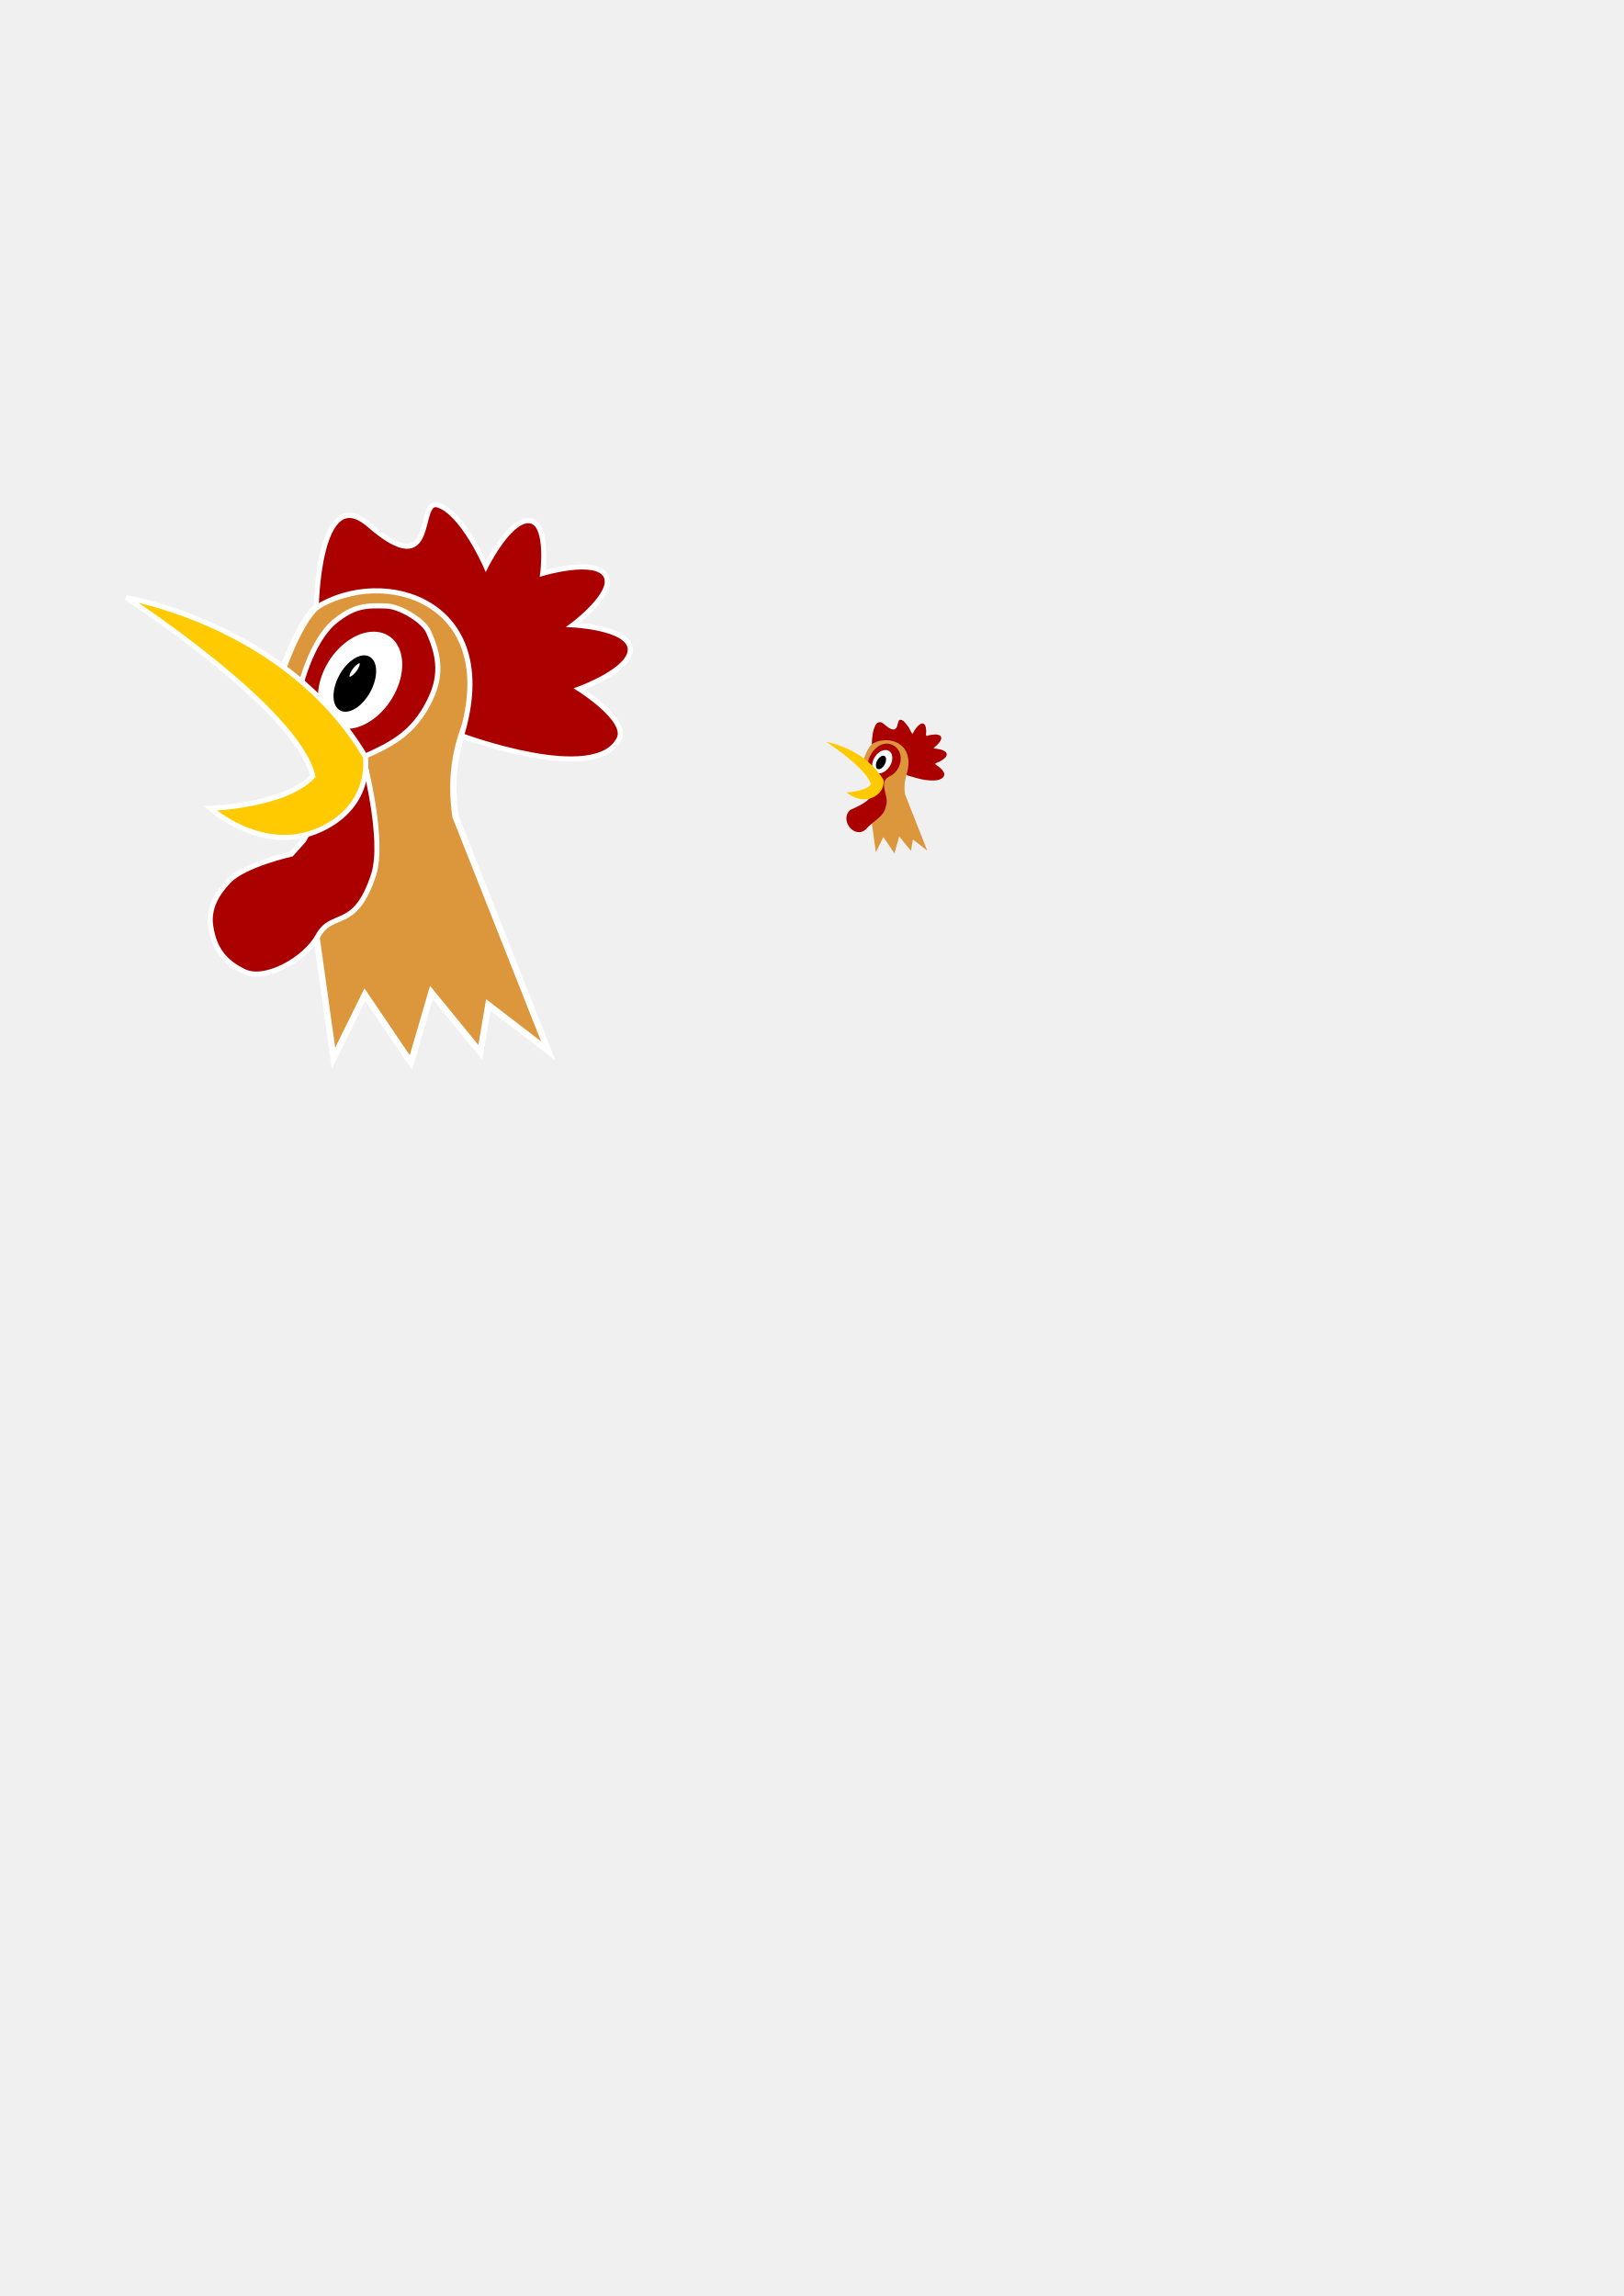
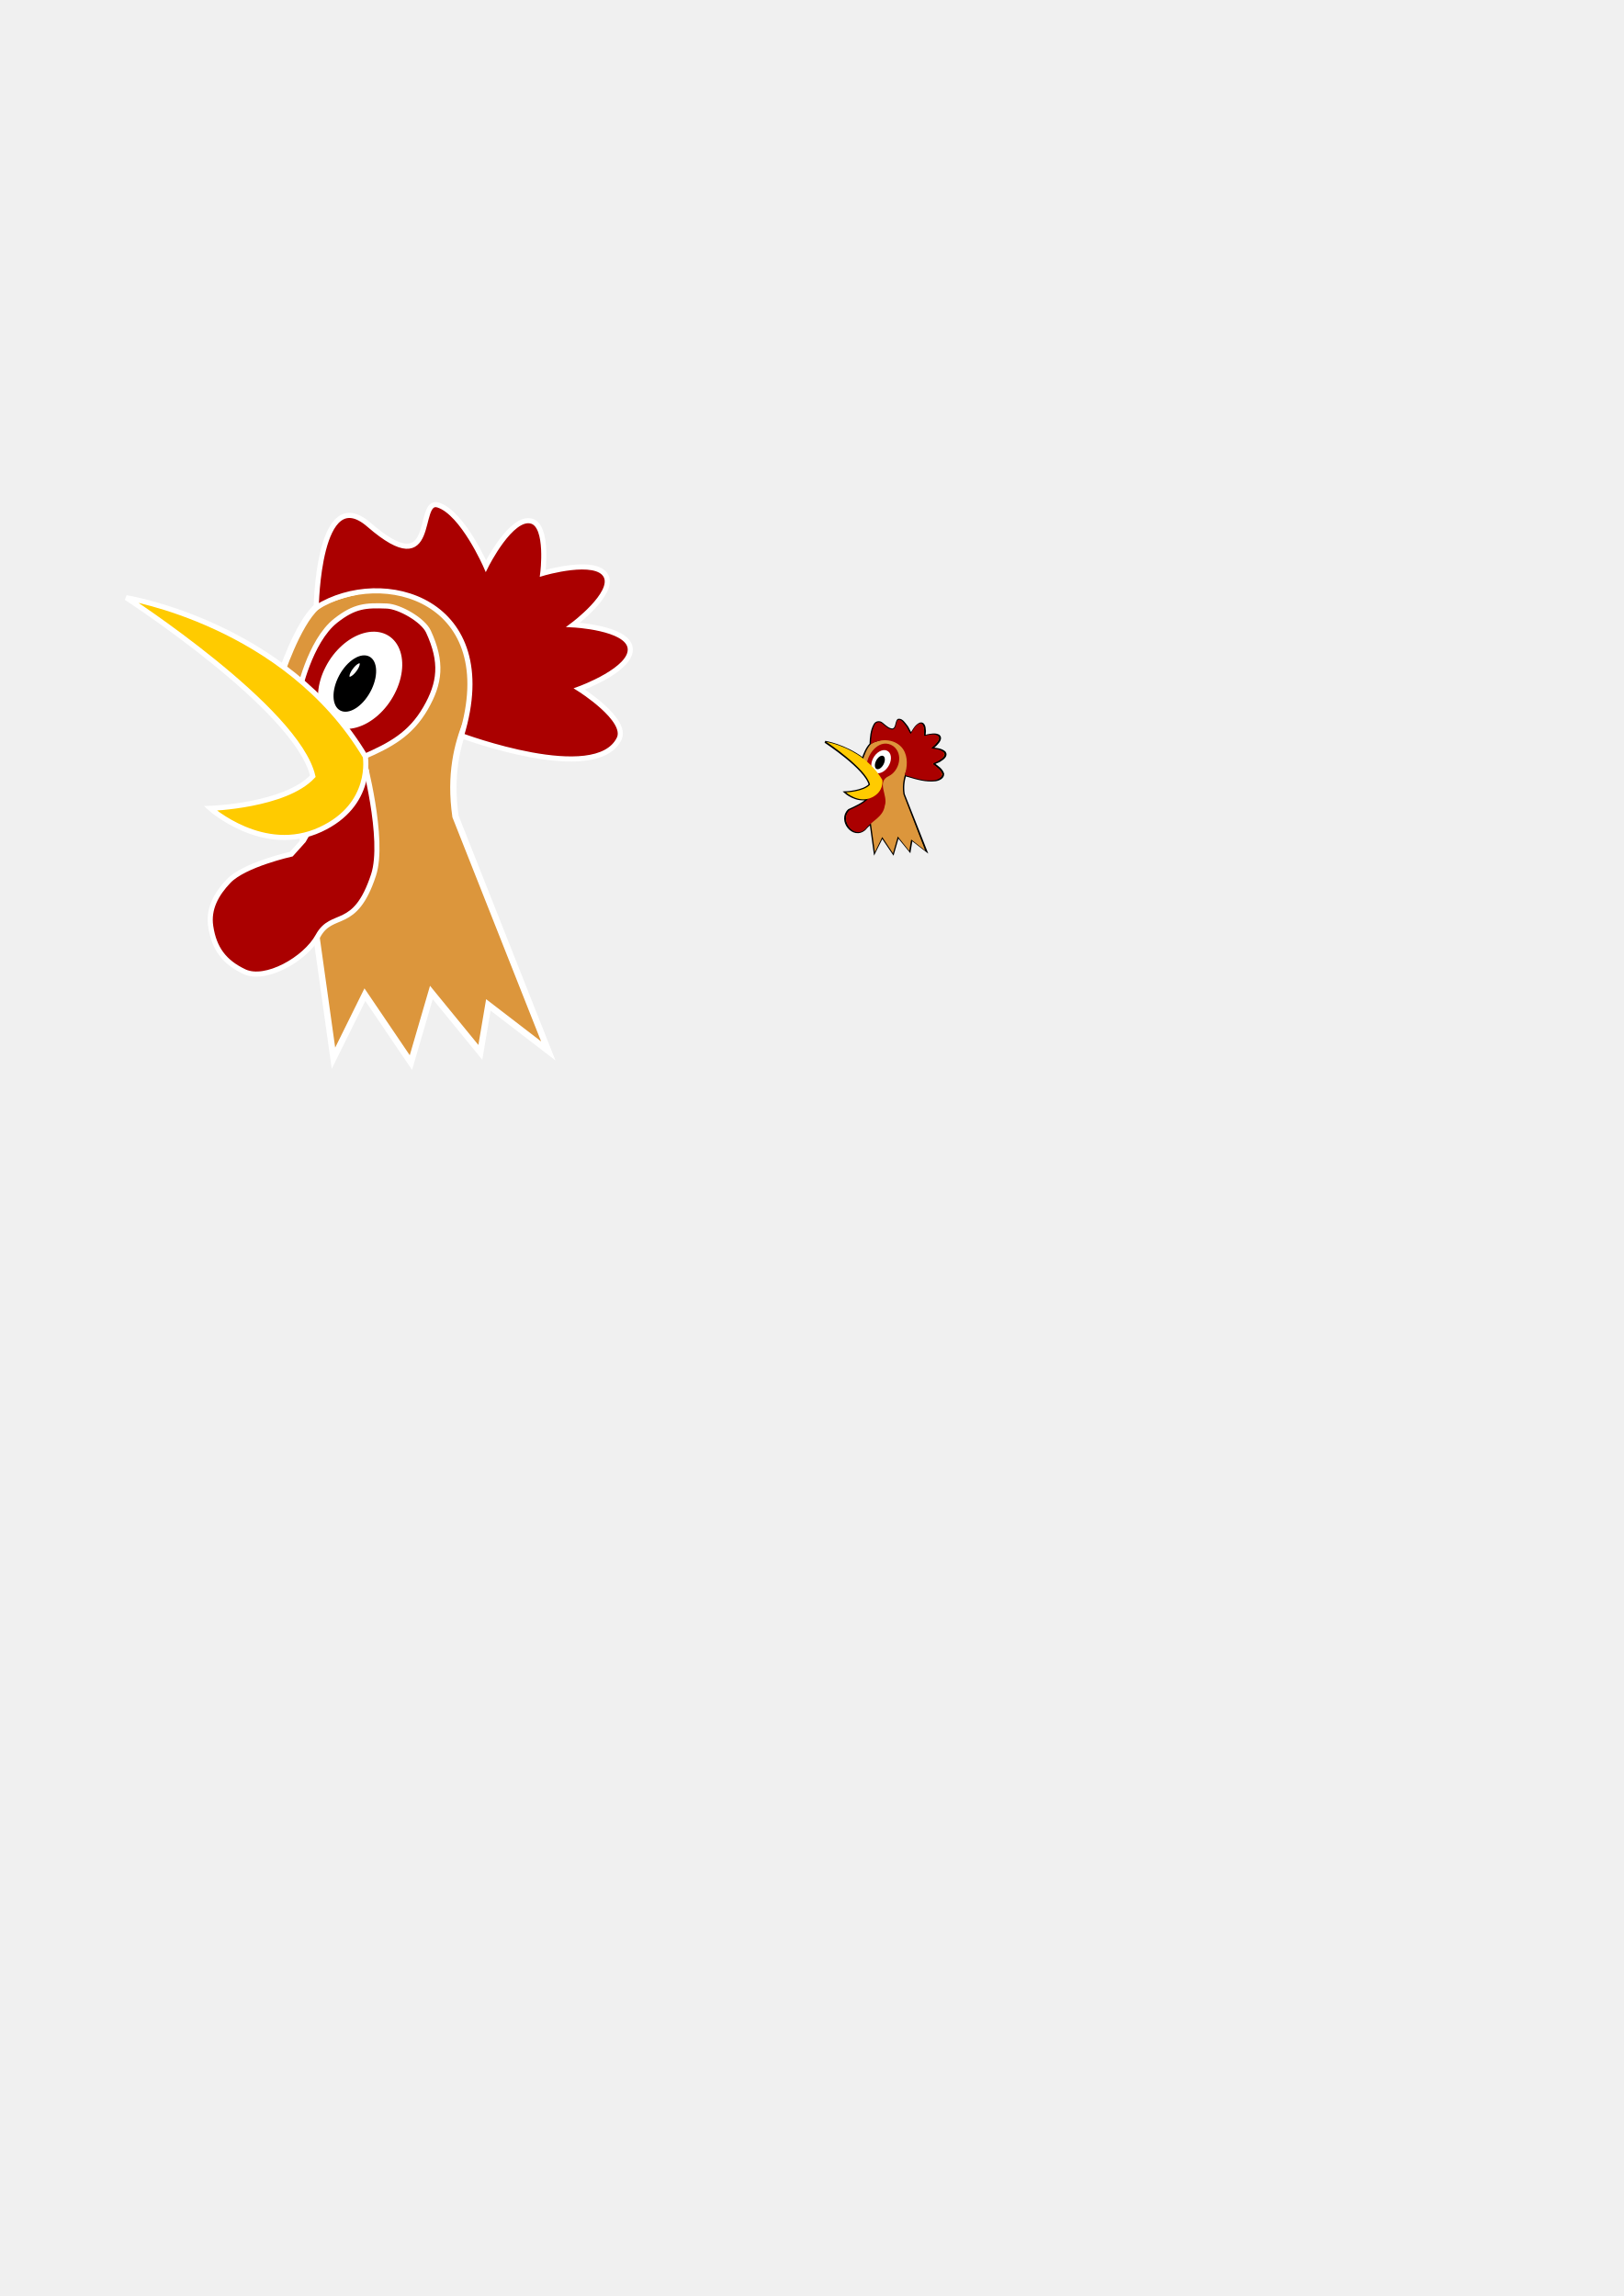
<svg xmlns="http://www.w3.org/2000/svg" width="210mm" height="297mm" id="svg2" version="1.1">
  <defs id="defs4" />
  <g id="layer1">
    <path style="fill:#dc963c;fill-opacity:1;stroke:#ffffff;stroke-width:3.097;stroke-linecap:butt;stroke-linejoin:miter;stroke-miterlimit:4;stroke-opacity:1;stroke-dasharray:none" d="m 154.791,296.648 c -9.583,8.614 -17.857,34.286 -17.857,34.286 l 41.429,45.714 -30.357,33.571 15,107.143 15.357,-31.071 22.5,33.214 10,-34.286 23.929,29.286 3.929,-23.214 29.286,22.5 -45.357,-114.643 c -5.891,-41.113 15.377,-59.013 15,-70.714 -3.231,-27.712 -12.796,-53.286 -64.643,-38.929 0,0 -13.364,2.783 -18.214,7.143 z" id="path2987" />
    <path style="fill:#aa0000;stroke:#ffffff;stroke-width:2.5;stroke-linecap:butt;stroke-linejoin:miter;stroke-miterlimit:4;stroke-opacity:1;stroke-dasharray:none" d="m 180.359,256.55 c 34.242,29.666 22.696,-13.268 33.848,-9.631 12.003,3.914 23.316,29.848 23.316,29.848 0,0 12.409,-24.976 22.419,-21.947 8.302,2.512 5.38,25.459 5.38,25.459 0,0 26.304,-7.837 30.939,1.388 4.306,8.571 -16.125,23.832 -16.125,23.832 0,0 26.4,1.291 27.892,11.198 1.587,10.534 -24.834,20.116 -24.834,20.116 0,0 24.048,15.081 19.439,24.404 -11.387,23.032 -77.065,-1.552 -77.065,-1.552 20.222,-66.355 -38.38,-83.105 -70.998,-62.597 0,0 0.874,-62.103 25.789,-40.518 z" id="path2985" />
    <path style="fill:#aa0000;fill-opacity:1;stroke:#ffffff;stroke-width:2.5;stroke-linecap:butt;stroke-linejoin:miter;stroke-miterlimit:4;stroke-opacity:1;stroke-dasharray:none" d="m 145.924,339.245 c 0,0 5.335,-25.749 18.214,-35.837 9.208,-7.212 14.562,-7.514 24.939,-7.117 6.243,0.238 17.74,6.827 20.357,12.5 6.891,14.938 5.733,25.129 -1.429,37.5 -7.349,12.695 -17.111,18.007 -30.556,23.831 0,0 10.871,40.219 5.139,57.669 -9.127,27.785 -20.189,17.038 -27.145,29.797 -6.175,11.327 -25.686,22.362 -36.01,17.453 -9.883,-4.7 -14.784,-11.324 -16.429,-22.143 -1.306,-8.593 2.748,-15.857 8.75,-22.143 7.702,-8.066 30.651,-13.181 30.651,-13.181 l 5.956,-6.641 19.812,-34.791 z" id="path3757" />
    <path style="fill:#ffffff;fill-opacity:1;stroke:#fff7f7;stroke-width:0;stroke-miterlimit:4;stroke-opacity:1;stroke-dasharray:none" id="path3765" d="m 257.5,375.934 a 33.036,52.143 0 1 1 -66.071,0 33.036,52.143 0 1 1 66.071,0 z" transform="matrix(0.5110567,0.1971019,-0.2237628,0.4358057,145.4469,124.5198)" />
    <path style="fill:#000000;fill-opacity:1;stroke:#000000;stroke-width:0;stroke-miterlimit:4;stroke-opacity:1;stroke-dasharray:none" id="path3767" d="m 223.929,379.148 a 13.393,26.429 0 1 1 -26.786,0 13.393,26.429 0 1 1 26.786,0 z" transform="matrix(0.617456,0.2018637,-0.2398109,0.5112867,134.3729,97.83101)" />
    <path transform="matrix(-0.7795766,-0.4782235,-0.5049118,0.6828396,496.2097,187.5865)" d="m 195.357,340.576 a 1.786,5.357 0 1 1 -3.571,0 1.786,5.357 0 1 1 3.571,0 z" id="path3773" style="fill:#ffffff;fill-opacity:1;stroke:#000000;stroke-width:1.291;stroke-miterlimit:4;stroke-opacity:1;stroke-dasharray:none" />
    <path style="fill:#ffcb00;fill-opacity:1;stroke:#ffffff;stroke-width:2.5;stroke-linecap:butt;stroke-linejoin:miter;stroke-miterlimit:4;stroke-opacity:1;stroke-dasharray:none" d="M 178.576,369.846 C 139.736,304.773 61.694,292.222 61.694,292.222 c 0,0 83.593,54.212 91.22,87.266 -13.453,14.497 -50.094,15.723 -50.094,15.723 0,0 25.994,23.259 53.874,10.326 26.059,-12.088 21.881,-35.691 21.881,-35.691 z" id="path3775" />
-     <path style="fill:#dc963c;fill-opacity:1;stroke:none" d="m 426.185,363.769 c -2.166,2.264 -3.214,5.327 -4.267,8.218 3.299,3.653 6.599,7.305 9.898,10.958 -2.418,2.682 -4.835,5.365 -7.253,8.047 1.195,8.561 2.389,17.122 3.584,25.683 1.223,-2.483 2.446,-4.965 3.669,-7.448 1.792,2.654 3.584,5.308 5.376,7.962 0.796,-2.739 1.593,-5.479 2.389,-8.218 1.906,2.34 3.811,4.68 5.717,7.02 0.313,-1.855 0.626,-3.71 0.939,-5.565 2.332,1.798 4.665,3.596 6.997,5.393 -3.612,-9.16 -7.225,-18.32 -10.837,-27.48 -0.826,-4.865 0.336,-9.858 2.692,-14.141 1.209,-1.776 0.886,-3.905 0.386,-5.851 -0.591,-3.164 -2.67,-6.349 -6.024,-6.988 -3.956,-0.827 -7.996,0.333 -11.745,1.551 -0.538,0.224 -1.08,0.473 -1.523,0.86 z" id="path2987-7" />
-     <path style="fill:#aa0000;stroke:none" d="m 432.294,354.157 c 1.367,1.091 2.813,2.511 4.671,2.506 2.097,-0.532 1.525,-3.28 2.639,-4.674 1.744,-0.543 3.048,1.656 4.02,2.846 0.968,1.041 1.743,3.572 2.459,3.913 1.099,-1.881 2.22,-4.068 4.308,-4.987 1.739,-0.519 2.266,1.707 2.287,2.987 0.368,1.176 -0.896,3.868 1.152,2.785 1.854,-0.327 3.984,-0.877 5.717,0.127 1.416,1.256 -0.16,3.127 -1.102,4.146 -0.463,0.73 -2.239,1.756 -2.04,2.104 2.066,0.242 4.396,0.405 6.004,1.869 1.256,1.624 -0.868,3.241 -2.15,3.984 -0.824,0.738 -3.058,1.196 -3.15,1.794 1.753,1.287 3.848,2.612 4.516,4.797 0.074,1.934 -2.166,2.905 -3.798,3.117 -4.513,0.518 -8.993,-0.784 -13.265,-2.088 -1.279,-0.164 -1.743,-0.754 -1.068,-1.964 1.053,-4.094 0.916,-9.011 -2.156,-12.24 -3.878,-4.048 -10.613,-4.197 -15.206,-1.309 0.174,-3.239 0.34,-6.671 1.962,-9.561 0.685,-1.39 2.556,-1.603 3.659,-0.579 l 0.267,0.199 0.275,0.228 0,0 z" id="path2985-7" />
-     <path style="fill:#aa0000;fill-opacity:1;stroke:none" d="m 424.066,373.979 c 0.47,-6.127 6.961,-13.378 13.266,-9.191 5.112,3.728 3.121,11.921 -2.081,14.565 -6.71,2.945 -0.256,9.559 -2.164,14.612 -0.785,5.479 -6.528,7.408 -9.679,11.358 -5.753,5.282 -13.143,-4.416 -7.873,-9.287 4.991,-2.315 10.474,-4.574 12.41,-10.247 2.483,-3.449 -0.955,-6.481 -2.455,-9.441 -0.475,-0.79 -0.949,-1.58 -1.424,-2.369 z" id="path3757-6" />
-     <path style="fill:#ffffff;fill-opacity:1;stroke:none" id="path3765-9" d="m 257.5,375.934 a 33.036,52.143 0 1 1 -66.071,0 33.036,52.143 0 1 1 66.071,0 z" transform="matrix(0.1221061,0.04724601,-0.05346338,0.1044642,423.952,322.5088)" />
-     <path style="fill:#000000;fill-opacity:1;stroke:none" id="path3767-9" d="m 223.929,379.148 a 13.393,26.429 0 1 1 -26.786,0 13.393,26.429 0 1 1 26.786,0 z" transform="matrix(0.147528,0.04838743,-0.05729773,0.1225572,421.3061,316.1114)" />
-     <path style="fill:#ffcb00;fill-opacity:1;stroke:none" d="m 431.868,381.314 c -9.28,-15.598 -27.926,-18.607 -27.926,-18.607 0,0 19.973,12.995 21.795,20.918 -3.214,3.475 -11.969,3.769 -11.969,3.769 0,0 6.211,5.575 12.872,2.475 6.226,-2.898 5.228,-8.555 5.228,-8.555 z" id="path3775-4" />
+     <g transform="translate(-0.6114097,-0.00272229)" id="g3763-8">
+       <path style="fill:#ffcb00;fill-opacity:1;stroke:#000000;stroke-opacity:1" d="m 504.812,390.406 c -0.106,0.013 -0.204,0.029 -0.312,0.062 -1.114,1.393 -0.559,4.156 -2.656,4.688 -1.858,0.005 -3.289,-1.409 -4.656,-2.5 l -0.281,-0.25 -0.25,-0.188 c -1.103,-1.024 -2.972,-0.796 -3.656,0.594 -1.606,2.862 -1.797,6.256 -1.969,9.469 0.01,-0.011 0.021,-0.021 0.031,-0.031 0.442,-0.387 0.994,-0.619 1.531,-0.844 3.749,-1.217 7.794,-2.389 11.75,-1.562 3.354,0.639 5.44,3.836 6.031,7 0.5,1.947 0.803,4.068 -0.406,5.844 -0.761,1.383 -1.39,2.84 -1.875,4.344 -0.05,-0.29 0.028,-0.671 0.281,-1.125 1.053,-4.094 0.915,-9.022 -2.156,-12.25 -3.878,-4.048 -10.594,-4.17 -15.188,-1.281 0.002,-0.031 -0.002,-0.063 0,-0.094 -1.867,1.967 -2.855,4.534 -3.781,7.062 -8.839,-6.609 -18.406,-8.156 -18.406,-8.156 0,0 19.959,13.014 21.781,20.938 -3.214,3.475 -11.969,3.75 -11.969,3.75 0,0 5.201,4.674 11.188,3.094 1.291,-1.264 2.352,-2.789 3,-4.688 2.483,-3.449 -0.968,-6.477 -2.469,-9.438 l -0.75,-1.25 7.094,7.844 -6.75,7.5 c 0.516,-0.143 1.038,-0.319 1.562,-0.562 6.226,-2.898 5.219,-8.562 5.219,-8.562 -0.693,-1.165 -1.433,-2.253 -2.219,-3.281 -0.403,-0.006 -0.788,-0.076 -1.156,-0.219 -1.34,-0.518 -2.055,-1.859 -2.094,-3.5 -0.671,-0.663 -1.367,-1.282 -2.062,-1.875 1.307,-5.712 7.216,-11.497 13,-7.656 5.112,3.728 3.14,11.918 -2.062,14.562 -6.71,2.945 -0.28,9.572 -2.188,14.625 -0.586,4.085 -3.907,6.209 -6.875,8.656 l 1.938,14.031 3.688,-7.438 5.375,7.969 2.375,-8.219 5.719,7 0.938,-5.562 7,5.406 -10.844,-27.469 c -0.558,-3.283 -0.197,-6.639 0.812,-9.781 0.099,0.463 0.562,0.712 1.344,0.812 4.272,1.305 8.769,2.612 13.281,2.094 1.632,-0.212 3.886,-1.191 3.812,-3.125 -0.669,-2.185 -2.778,-3.525 -4.531,-4.812 0.093,-0.598 2.333,-1.043 3.156,-1.781 1.282,-0.743 3.412,-2.345 2.156,-3.969 -1.607,-1.464 -3.965,-1.633 -6.031,-1.875 -0.198,-0.347 1.6,-1.395 2.062,-2.125 0.943,-1.018 2.509,-2.869 1.094,-4.125 -1.733,-1.004 -3.865,-0.452 -5.719,-0.125 -2.048,1.083 -0.788,-1.605 -1.156,-2.781 -0.021,-1.28 -0.542,-3.519 -2.281,-3 -2.087,0.919 -3.213,3.119 -4.312,5 -0.717,-0.341 -1.501,-2.897 -2.469,-3.938 -0.911,-1.116 -2.104,-3.108 -3.688,-2.906 z m -13.719,50.719 -1.625,-11.656 0.5,-0.531 c -0.042,0.012 -0.083,0.02 -0.125,0.031 -2.567,2.512 -6.086,4.022 -9.406,5.562 -5.269,4.871 2.122,14.563 7.875,9.281 0.801,-1.005 1.768,-1.852 2.781,-2.688 z m 0.188,-28.312 c 1.14,1.127 2.222,2.374 3.25,3.719 2.034,0.032 4.371,-1.582 5.656,-4.094 1.54,-3.008 0.978,-6.138 -1.25,-7 -2.228,-0.862 -5.273,0.867 -6.812,3.875 -0.614,1.199 -0.869,2.412 -0.844,3.5 z" id="path3775-4-2" transform="translate(-64.89135,-38.49097)" />
+     </g>
+     <g id="g3763" transform="matrix(0.9796153,0,0,1,8.234213,0)">
+       <path id="path2987-7" d="m 426.185,363.769 c -2.166,2.264 -3.214,5.327 -4.267,8.218 3.299,3.653 6.599,7.305 9.898,10.958 -2.418,2.682 -4.835,5.365 -7.253,8.047 1.195,8.561 2.389,17.122 3.584,25.683 1.223,-2.483 2.446,-4.965 3.669,-7.448 1.792,2.654 3.584,5.308 5.376,7.962 0.796,-2.739 1.593,-5.479 2.389,-8.218 1.906,2.34 3.811,4.68 5.717,7.02 0.313,-1.855 0.626,-3.71 0.939,-5.565 2.332,1.798 4.665,3.596 6.997,5.393 -3.612,-9.16 -7.225,-18.32 -10.837,-27.48 -0.826,-4.865 0.336,-9.858 2.692,-14.141 1.209,-1.776 0.886,-3.905 0.386,-5.851 -0.591,-3.164 -2.67,-6.349 -6.024,-6.988 -3.956,-0.827 -7.996,0.333 -11.745,1.551 -0.538,0.224 -1.08,0.473 -1.523,0.86 z" style="fill:#dc963c;fill-opacity:1;stroke:none" />
+       <path id="path2985-7" d="m 432.294,354.157 c 1.367,1.091 2.813,2.511 4.671,2.506 2.097,-0.532 1.525,-3.28 2.639,-4.674 1.744,-0.543 3.048,1.656 4.02,2.846 0.968,1.041 1.743,3.572 2.459,3.913 1.099,-1.881 2.22,-4.068 4.308,-4.987 1.739,-0.519 2.266,1.707 2.287,2.987 0.368,1.176 -0.896,3.868 1.152,2.785 1.854,-0.327 3.984,-0.877 5.717,0.127 1.416,1.256 -0.16,3.127 -1.102,4.146 -0.463,0.73 -2.239,1.756 -2.04,2.104 2.066,0.242 4.396,0.405 6.004,1.869 1.256,1.624 -0.868,3.241 -2.15,3.984 -0.824,0.738 -3.058,1.196 -3.15,1.794 1.753,1.287 3.848,2.612 4.516,4.797 0.074,1.934 -2.166,2.905 -3.798,3.117 -4.513,0.518 -8.993,-0.784 -13.265,-2.088 -1.279,-0.164 -1.743,-0.754 -1.068,-1.964 1.053,-4.094 0.916,-9.011 -2.156,-12.24 -3.878,-4.048 -10.613,-4.197 -15.206,-1.309 0.174,-3.239 0.34,-6.671 1.962,-9.561 0.685,-1.39 2.556,-1.603 3.659,-0.579 l 0.267,0.199 0.275,0.228 0,0 z" style="fill:#aa0000;stroke:none" />
+       <path id="path3757-6" d="m 424.066,373.979 c 0.47,-6.127 6.961,-13.378 13.266,-9.191 5.112,3.728 3.121,11.921 -2.081,14.565 -6.71,2.945 -0.256,9.559 -2.164,14.612 -0.785,5.479 -6.528,7.408 -9.679,11.358 -5.753,5.282 -13.143,-4.416 -7.873,-9.287 4.991,-2.315 10.474,-4.574 12.41,-10.247 2.483,-3.449 -0.955,-6.481 -2.455,-9.441 -0.475,-0.79 -0.949,-1.58 -1.424,-2.369 z" style="fill:#aa0000;fill-opacity:1;stroke:none" />
+       <path transform="matrix(0.1221061,0.04724601,-0.05346338,0.1044642,423.952,322.5088)" style="fill:#ffffff;fill-opacity:1;stroke:none" d="m 257.5,375.934 c 0,28.798 -14.791,52.143 -33.036,52.143 -18.245,0 -33.036,-23.345 -33.036,-52.143 0,-28.798 14.791,-52.143 33.036,-52.143 18.245,0 33.036,23.345 33.036,52.143 z" id="path3765-9" />
+       <path transform="matrix(0.147528,0.04838743,-0.05729773,0.1225572,421.3061,316.1114)" style="fill:#000000;fill-opacity:1;stroke:none" d="m 223.929,379.148 c 0,14.596 -5.996,26.429 -13.393,26.429 -7.397,0 -13.393,-11.832 -13.393,-26.429 0,-14.596 5.996,-26.429 13.393,-26.429 7.397,0 13.393,11.832 13.393,26.429 z" id="path3767-9" />
+       <path id="path3775-4" d="m 431.868,381.314 c -9.28,-15.598 -27.926,-18.607 -27.926,-18.607 0,0 19.973,12.995 21.795,20.918 -3.214,3.475 -11.969,3.769 -11.969,3.769 0,0 6.211,5.575 12.872,2.475 6.226,-2.898 5.228,-8.555 5.228,-8.555 z" style="fill:#ffcb00;fill-opacity:1;stroke:none" />
+     </g>
  </g>
</svg>
